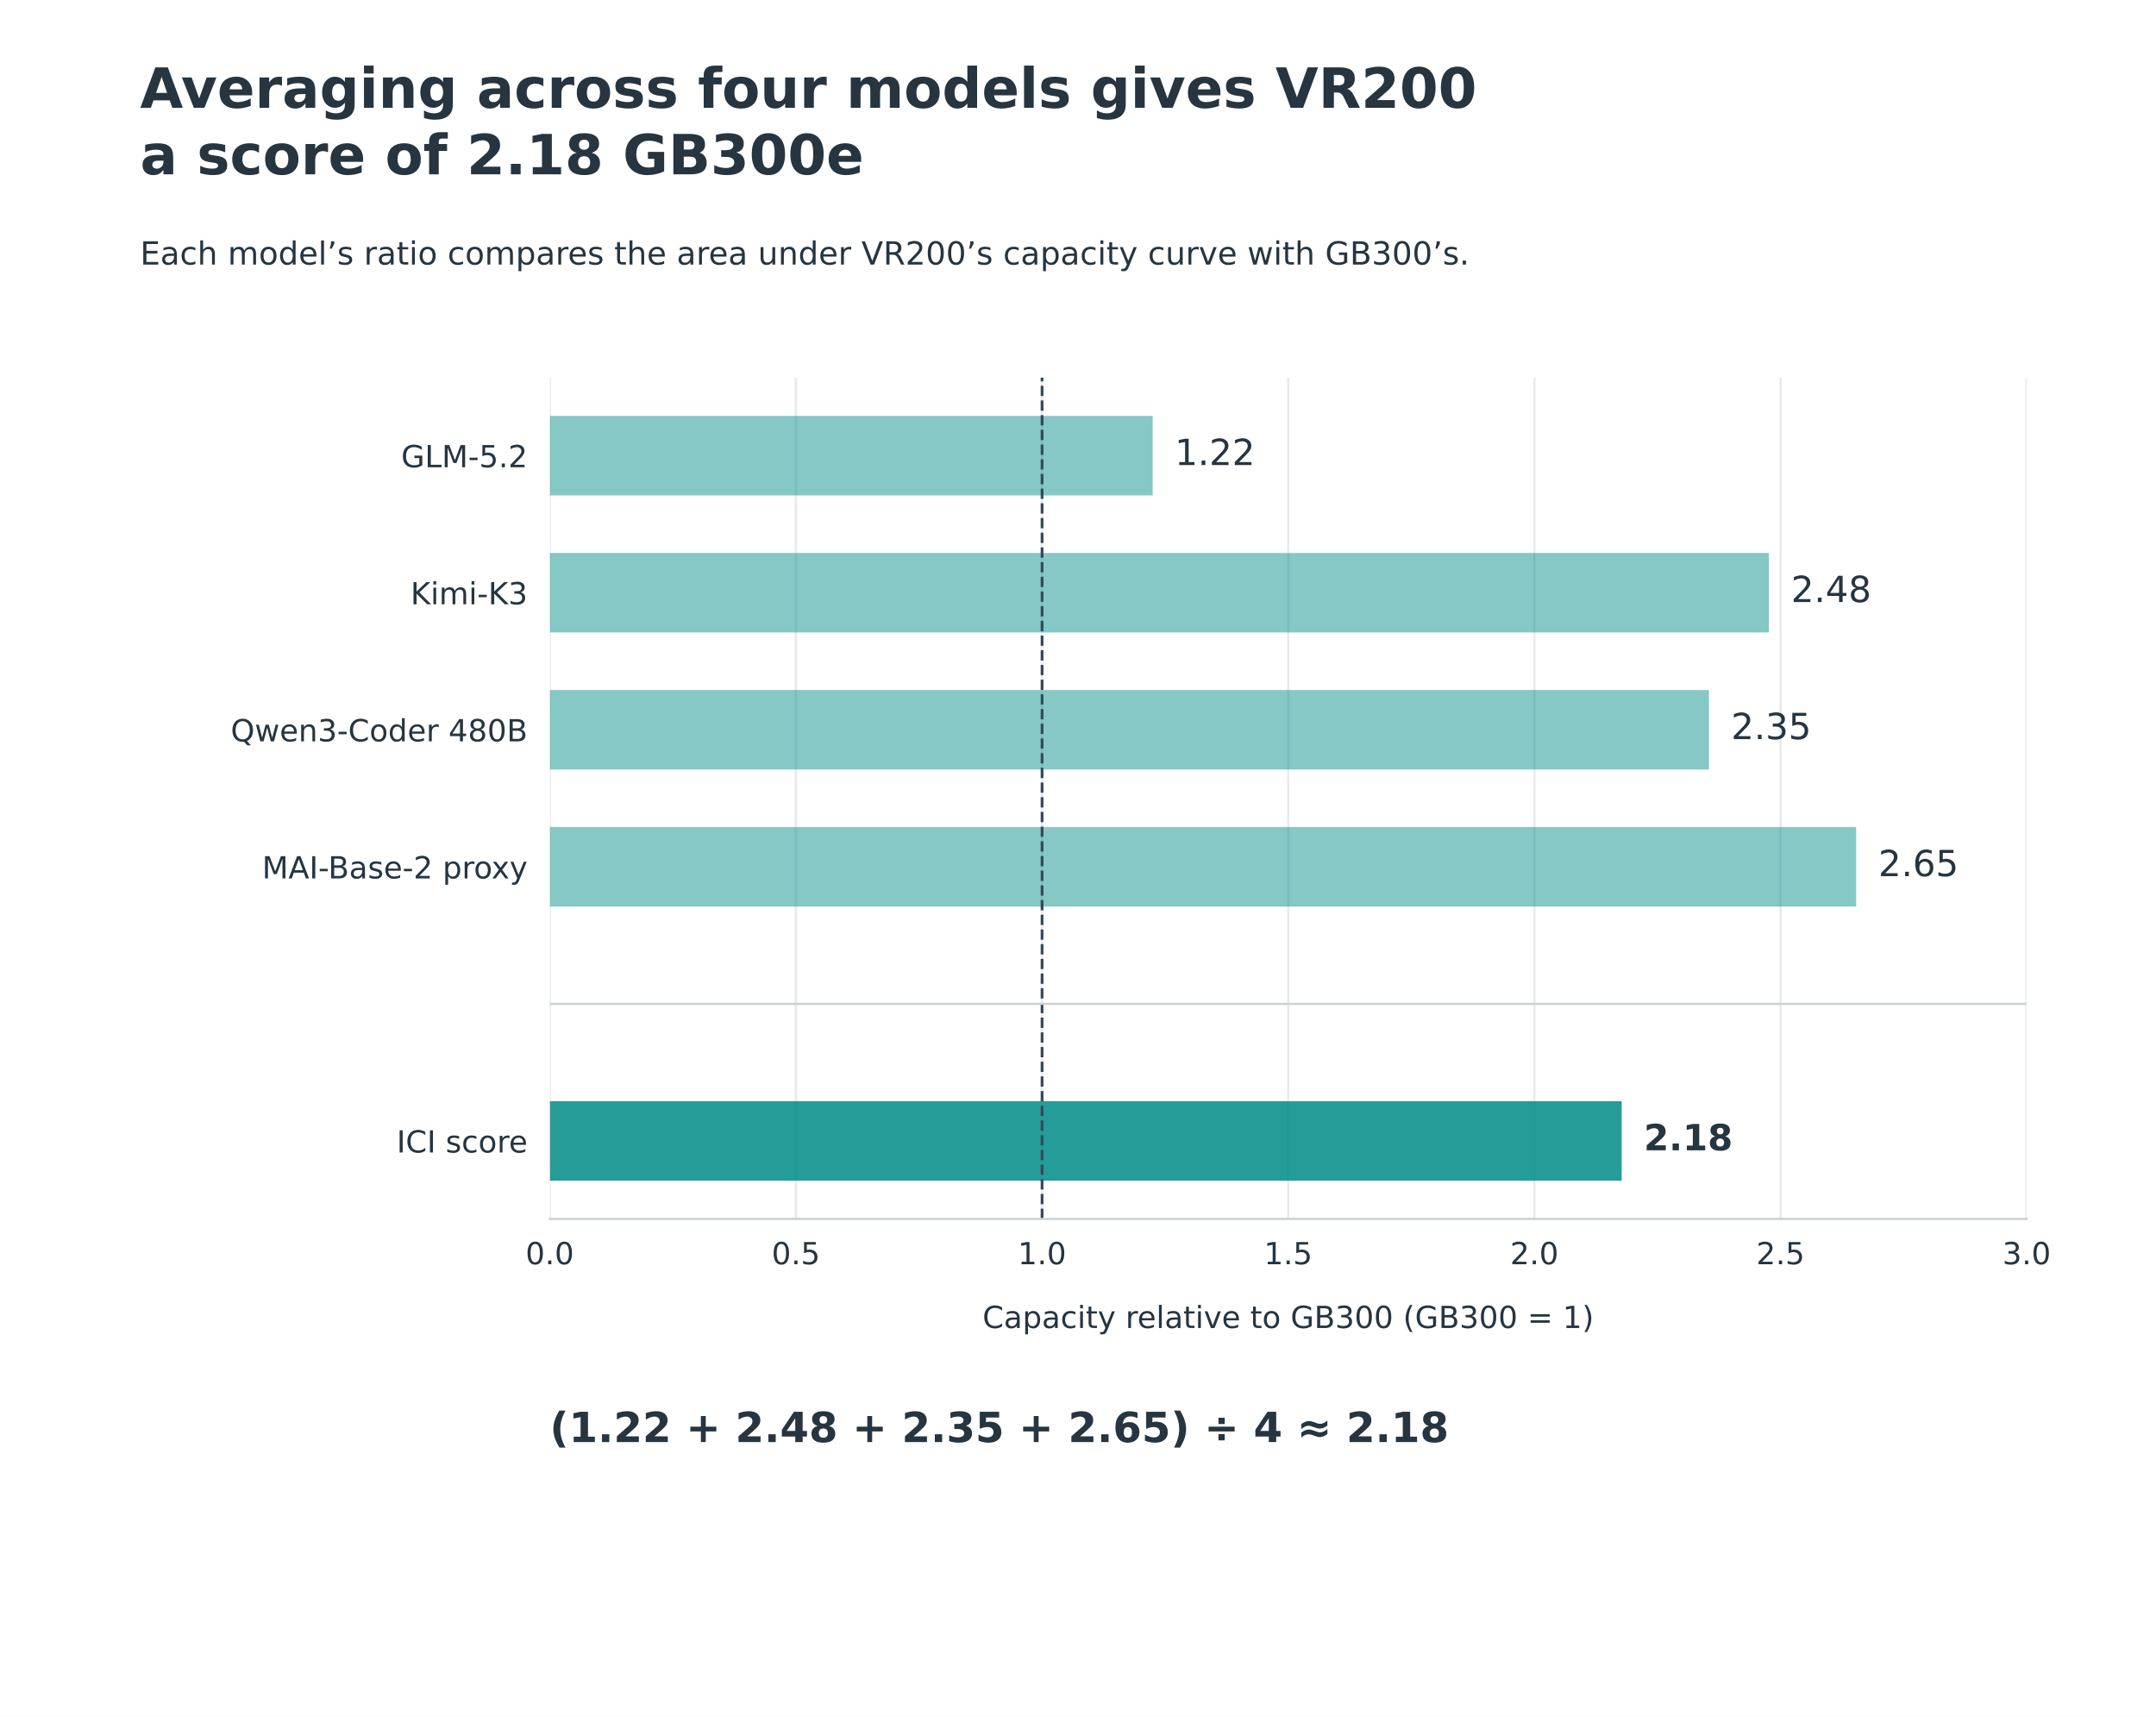
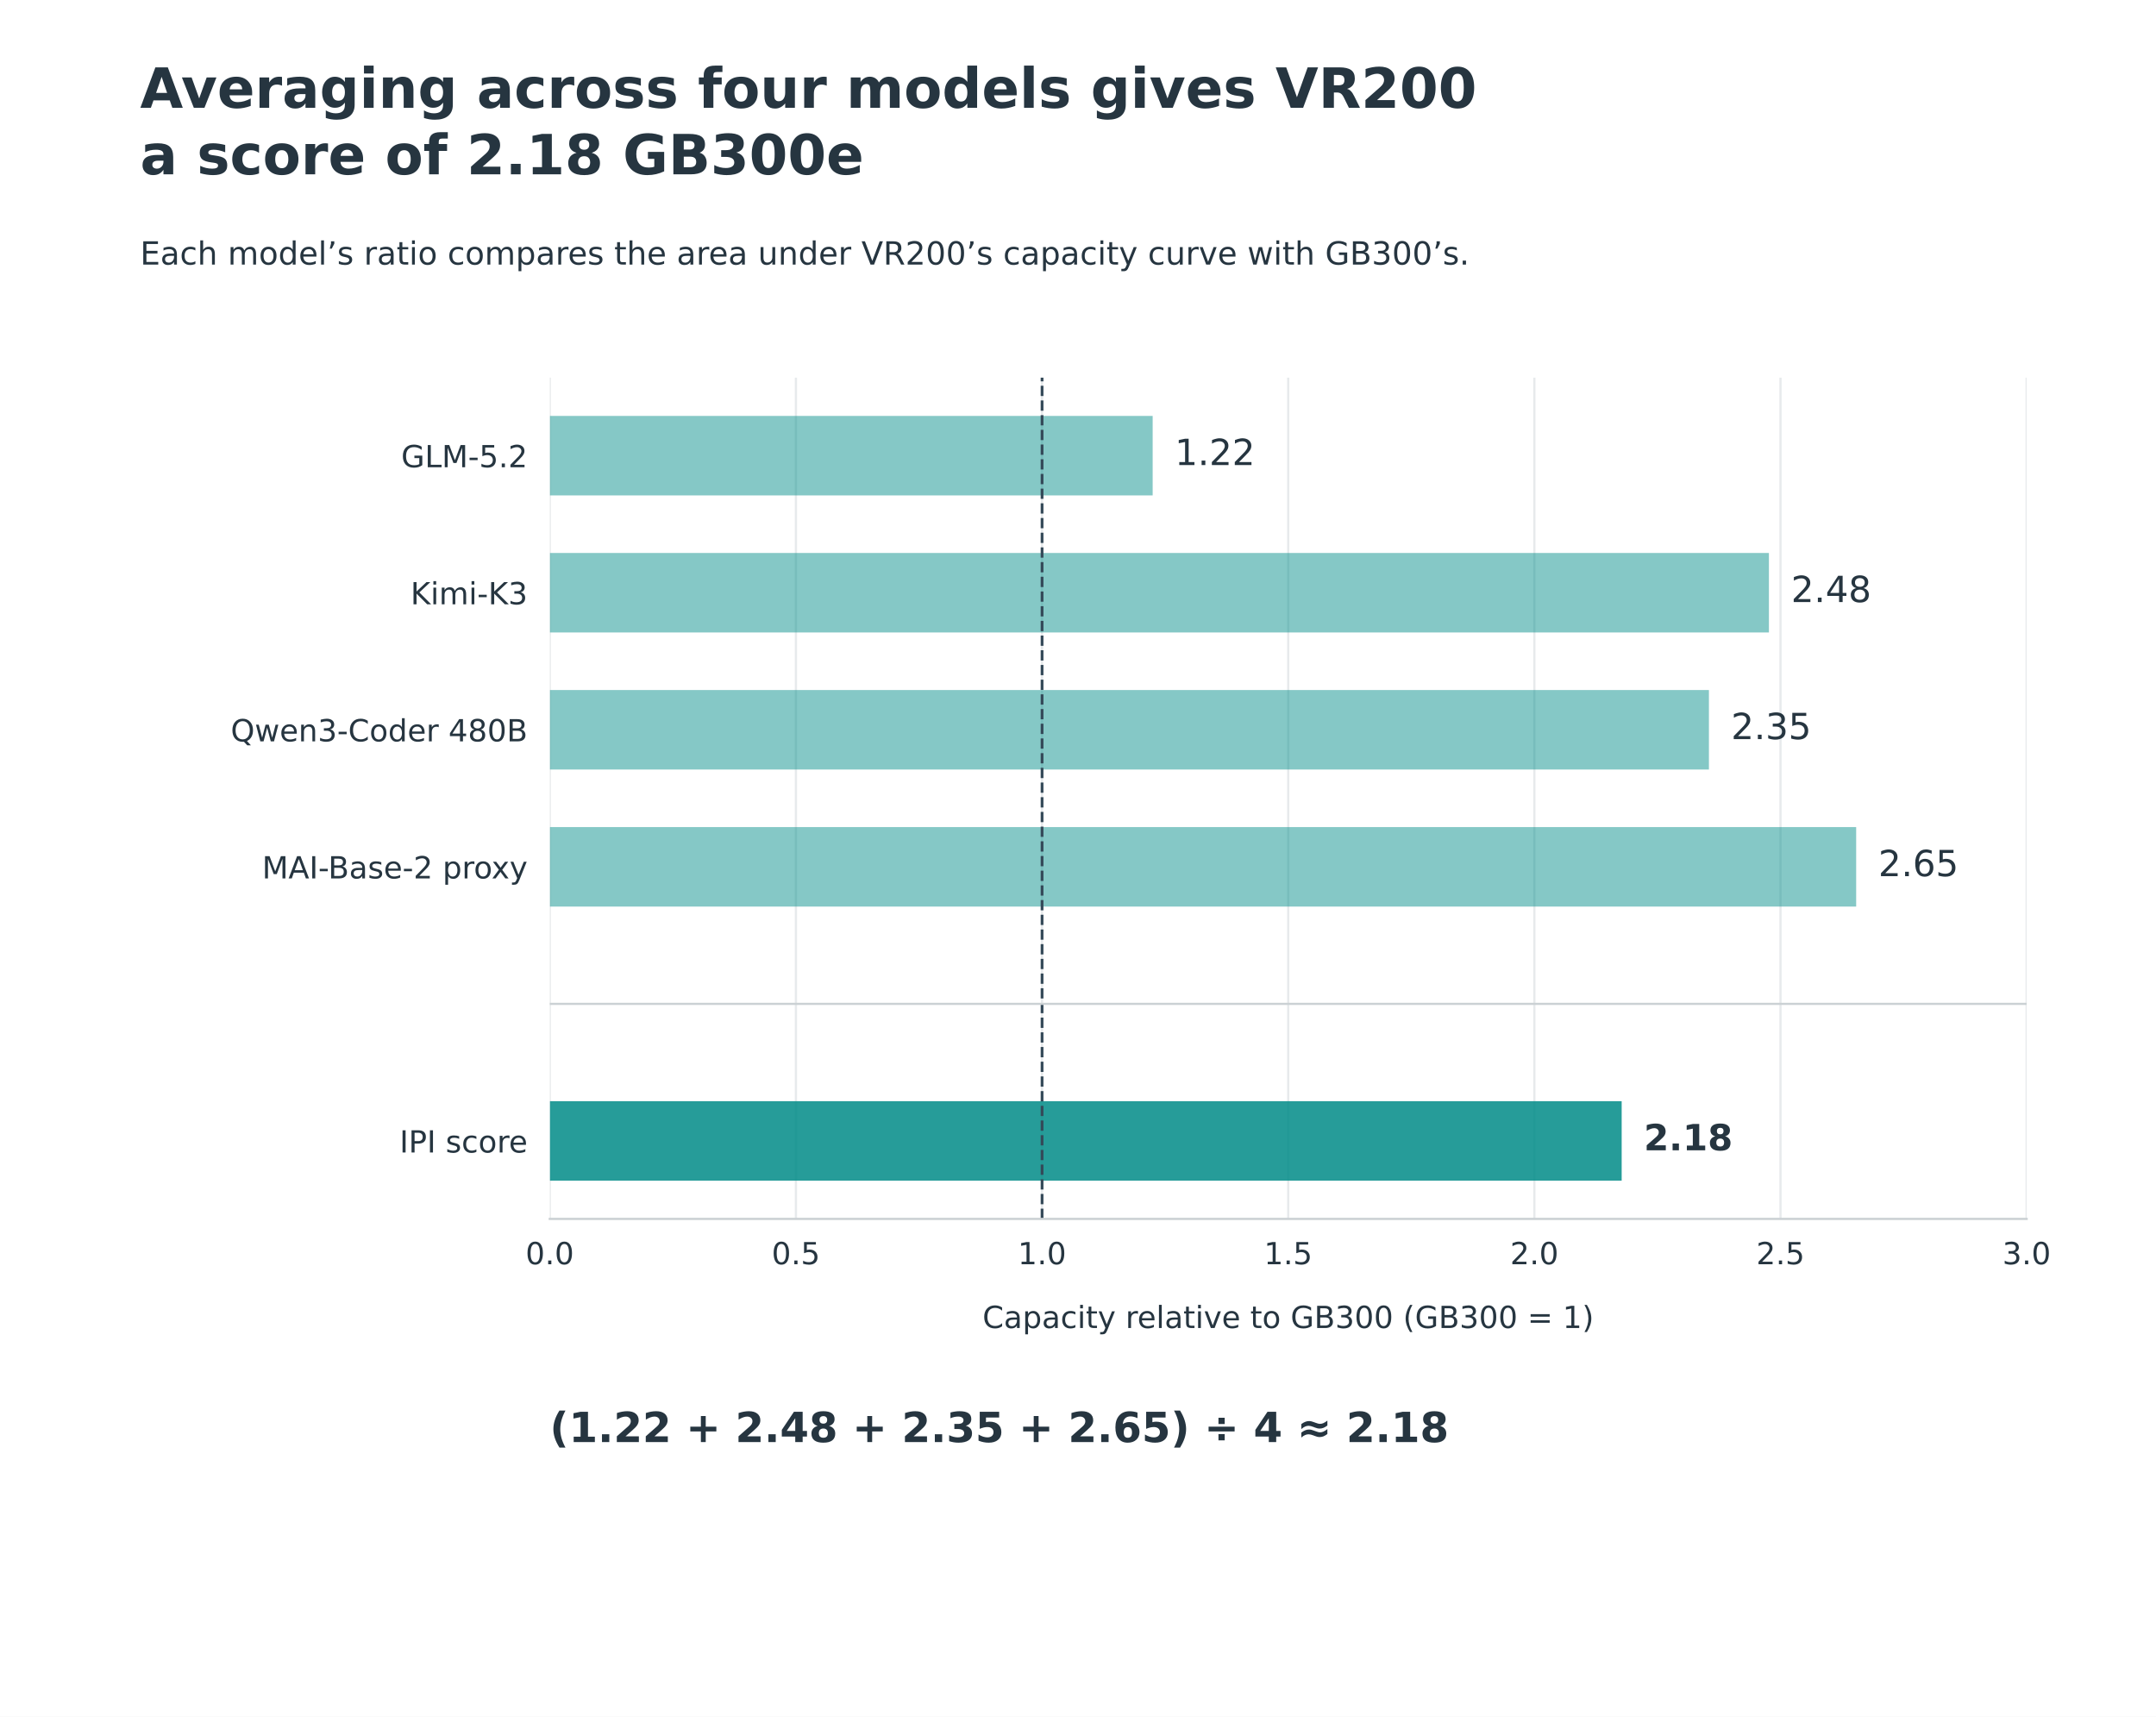
<svg xmlns="http://www.w3.org/2000/svg" width="777.6pt" height="619.2pt" viewBox="0 0 777.6 619.2" version="1.1">
  <defs>
    <style type="text/css">*{stroke-linejoin: round; stroke-linecap: butt}</style>
  </defs>
  <g id="figure_1">
    <g id="patch_1">
      <path d="M 0 619.2 L 777.6 619.2 L 777.6 0 L 0 0 z " style="fill: #ffffff" />
    </g>
    <g id="axes_1">
      <g id="patch_2">
        <path d="M 198.288 439.632 L 730.944 439.632 L 730.944 136.224 L 198.288 136.224 z " style="fill: #ffffff" />
      </g>
      <g id="matplotlib.axis_1">
        <g id="xtick_1">
          <g id="line2d_1">
-             <path d="M 198.288 439.632 L 198.288 136.224 " clip-path="url(#p28b766ecd2)" style="fill: none; stroke: #e7eaec; stroke-width: 0.8; stroke-linecap: square" />
+             <path d="M 198.288 439.632 L 198.288 136.224 " clip-path="url(#pddf6c65229)" style="fill: none; stroke: #e7eaec; stroke-width: 0.8; stroke-linecap: square" />
          </g>
          <g id="line2d_2" />
          <g id="text_1">
            <text style="font-size: 11px; font-family: 'DejaVu Sans'; text-anchor: middle; fill: #263540" x="198.288" y="455.989" transform="rotate(-0 198.288 455.9894)">0.0</text>
          </g>
        </g>
        <g id="xtick_2">
          <g id="line2d_3">
-             <path d="M 287.064 439.632 L 287.064 136.224 " clip-path="url(#p28b766ecd2)" style="fill: none; stroke: #e7eaec; stroke-width: 0.8; stroke-linecap: square" />
+             <path d="M 287.064 439.632 L 287.064 136.224 " clip-path="url(#pddf6c65229)" style="fill: none; stroke: #e7eaec; stroke-width: 0.8; stroke-linecap: square" />
          </g>
          <g id="line2d_4" />
          <g id="text_2">
            <text style="font-size: 11px; font-family: 'DejaVu Sans'; text-anchor: middle; fill: #263540" x="287.064" y="455.989" transform="rotate(-0 287.064 455.9894)">0.5</text>
          </g>
        </g>
        <g id="xtick_3">
          <g id="line2d_5">
-             <path d="M 375.84 439.632 L 375.84 136.224 " clip-path="url(#p28b766ecd2)" style="fill: none; stroke: #e7eaec; stroke-width: 0.8; stroke-linecap: square" />
+             <path d="M 375.84 439.632 L 375.84 136.224 " clip-path="url(#pddf6c65229)" style="fill: none; stroke: #e7eaec; stroke-width: 0.8; stroke-linecap: square" />
          </g>
          <g id="line2d_6" />
          <g id="text_3">
            <text style="font-size: 11px; font-family: 'DejaVu Sans'; text-anchor: middle; fill: #263540" x="375.84" y="455.989" transform="rotate(-0 375.84 455.9894)">1.0</text>
          </g>
        </g>
        <g id="xtick_4">
          <g id="line2d_7">
-             <path d="M 464.616 439.632 L 464.616 136.224 " clip-path="url(#p28b766ecd2)" style="fill: none; stroke: #e7eaec; stroke-width: 0.8; stroke-linecap: square" />
+             <path d="M 464.616 439.632 L 464.616 136.224 " clip-path="url(#pddf6c65229)" style="fill: none; stroke: #e7eaec; stroke-width: 0.8; stroke-linecap: square" />
          </g>
          <g id="line2d_8" />
          <g id="text_4">
            <text style="font-size: 11px; font-family: 'DejaVu Sans'; text-anchor: middle; fill: #263540" x="464.616" y="455.989" transform="rotate(-0 464.616 455.9894)">1.5</text>
          </g>
        </g>
        <g id="xtick_5">
          <g id="line2d_9">
-             <path d="M 553.392 439.632 L 553.392 136.224 " clip-path="url(#p28b766ecd2)" style="fill: none; stroke: #e7eaec; stroke-width: 0.8; stroke-linecap: square" />
+             <path d="M 553.392 439.632 L 553.392 136.224 " clip-path="url(#pddf6c65229)" style="fill: none; stroke: #e7eaec; stroke-width: 0.8; stroke-linecap: square" />
          </g>
          <g id="line2d_10" />
          <g id="text_5">
            <text style="font-size: 11px; font-family: 'DejaVu Sans'; text-anchor: middle; fill: #263540" x="553.392" y="455.989" transform="rotate(-0 553.392 455.9894)">2.0</text>
          </g>
        </g>
        <g id="xtick_6">
          <g id="line2d_11">
-             <path d="M 642.168 439.632 L 642.168 136.224 " clip-path="url(#p28b766ecd2)" style="fill: none; stroke: #e7eaec; stroke-width: 0.8; stroke-linecap: square" />
+             <path d="M 642.168 439.632 L 642.168 136.224 " clip-path="url(#pddf6c65229)" style="fill: none; stroke: #e7eaec; stroke-width: 0.8; stroke-linecap: square" />
          </g>
          <g id="line2d_12" />
          <g id="text_6">
            <text style="font-size: 11px; font-family: 'DejaVu Sans'; text-anchor: middle; fill: #263540" x="642.168" y="455.989" transform="rotate(-0 642.168 455.9894)">2.5</text>
          </g>
        </g>
        <g id="xtick_7">
          <g id="line2d_13">
-             <path d="M 730.944 439.632 L 730.944 136.224 " clip-path="url(#p28b766ecd2)" style="fill: none; stroke: #e7eaec; stroke-width: 0.8; stroke-linecap: square" />
+             <path d="M 730.944 439.632 L 730.944 136.224 " clip-path="url(#pddf6c65229)" style="fill: none; stroke: #e7eaec; stroke-width: 0.8; stroke-linecap: square" />
          </g>
          <g id="line2d_14" />
          <g id="text_7">
            <text style="font-size: 11px; font-family: 'DejaVu Sans'; text-anchor: middle; fill: #263540" x="730.944" y="455.989" transform="rotate(-0 730.944 455.9894)">3.0</text>
          </g>
        </g>
        <g id="text_8">
          <text style="font-size: 11px; font-family: 'DejaVu Sans'; text-anchor: middle; fill: #263540" x="464.616" y="478.99" transform="rotate(-0 464.616 478.9903)">Capacity relative to GB300 (GB300 = 1)</text>
        </g>
      </g>
      <g id="matplotlib.axis_2">
        <g id="ytick_1">
          <g id="line2d_15" />
          <g id="text_9">
            <text style="font-size: 11px; font-family: 'DejaVu Sans'; text-anchor: end; fill: #263540" x="190.288" y="168.529" transform="rotate(-0 190.288 168.529)">GLM-5.2</text>
          </g>
        </g>
        <g id="ytick_2">
          <g id="line2d_16" />
          <g id="text_10">
            <text style="font-size: 11px; font-family: 'DejaVu Sans'; text-anchor: end; fill: #263540" x="190.288" y="217.961" transform="rotate(-0 190.288 217.9605)">Kimi-K3</text>
          </g>
        </g>
        <g id="ytick_3">
          <g id="line2d_17" />
          <g id="text_11">
            <text style="font-size: 11px; font-family: 'DejaVu Sans'; text-anchor: end; fill: #263540" x="190.288" y="267.392" transform="rotate(-0 190.288 267.3916)">Qwen3-Coder 480B</text>
          </g>
        </g>
        <g id="ytick_4">
          <g id="line2d_18" />
          <g id="text_12">
            <text style="font-size: 11px; font-family: 'DejaVu Sans'; text-anchor: end; fill: #263540" x="190.288" y="316.822" transform="rotate(-0 190.288 316.8223)">MAI-Base-2 proxy</text>
          </g>
        </g>
        <g id="ytick_5">
          <g id="line2d_19" />
          <g id="text_13">
-             <text style="font-size: 11px; font-family: 'DejaVu Sans'; text-anchor: end; fill: #263540" x="190.288" y="415.684" transform="rotate(-0 190.288 415.6844)">ICI score</text>
+             <text style="font-size: 11px; font-family: 'DejaVu Sans'; text-anchor: end; fill: #263540" x="190.288" y="415.684" transform="rotate(-0 190.288 415.6844)">IPI score</text>
          </g>
        </g>
      </g>
      <g id="patch_3">
-         <path d="M 198.288 150.015 L 415.728 150.015 L 415.728 178.685 L 198.288 178.685 z " clip-path="url(#p28b766ecd2)" style="fill: #008b87; opacity: 0.48" />
+         <path d="M 198.288 150.015 L 415.728 150.015 L 415.728 178.685 L 198.288 178.685 z " clip-path="url(#pddf6c65229)" style="fill: #008b87; opacity: 0.48" />
      </g>
      <g id="patch_4">
-         <path d="M 198.288 199.446 L 637.994 199.446 L 637.994 228.116 L 198.288 228.116 z " clip-path="url(#p28b766ecd2)" style="fill: #008b87; opacity: 0.48" />
+         <path d="M 198.288 199.446 L 637.994 199.446 L 637.994 228.116 L 198.288 228.116 z " clip-path="url(#pddf6c65229)" style="fill: #008b87; opacity: 0.48" />
      </g>
      <g id="patch_5">
-         <path d="M 198.288 248.877 L 616.353 248.877 L 616.353 277.547 L 198.288 277.547 z " clip-path="url(#p28b766ecd2)" style="fill: #008b87; opacity: 0.48" />
+         <path d="M 198.288 248.877 L 616.353 248.877 L 616.353 277.547 L 198.288 277.547 z " clip-path="url(#pddf6c65229)" style="fill: #008b87; opacity: 0.48" />
      </g>
      <g id="patch_6">
-         <path d="M 198.288 298.309 L 669.46 298.309 L 669.46 326.979 L 198.288 326.979 z " clip-path="url(#p28b766ecd2)" style="fill: #008b87; opacity: 0.48" />
+         <path d="M 198.288 298.309 L 669.46 298.309 L 669.46 326.979 L 198.288 326.979 z " clip-path="url(#pddf6c65229)" style="fill: #008b87; opacity: 0.48" />
      </g>
      <g id="patch_7">
-         <path d="M 198.288 397.171 L 584.884 397.171 L 584.884 425.841 L 198.288 425.841 z " clip-path="url(#p28b766ecd2)" style="fill: #008b87; opacity: 0.85" />
+         <path d="M 198.288 397.171 L 584.884 397.171 L 584.884 425.841 L 198.288 425.841 z " clip-path="url(#pddf6c65229)" style="fill: #008b87; opacity: 0.85" />
      </g>
      <g id="line2d_20">
-         <path d="M 375.84 439.632 L 375.84 136.224 " clip-path="url(#p28b766ecd2)" style="fill: none; stroke-dasharray: 3.7,1.6; stroke-dashoffset: 0; stroke: #344958" />
+         <path d="M 375.84 439.632 L 375.84 136.224 " clip-path="url(#pddf6c65229)" style="fill: none; stroke-dasharray: 3.7,1.6; stroke-dashoffset: 0; stroke: #344958" />
      </g>
      <g id="line2d_21">
-         <path d="M 198.288 362.075 L 730.944 362.075 " clip-path="url(#p28b766ecd2)" style="fill: none; stroke: #cbd1d4; stroke-width: 0.8; stroke-linecap: square" />
+         <path d="M 198.288 362.075 L 730.944 362.075 " clip-path="url(#pddf6c65229)" style="fill: none; stroke: #cbd1d4; stroke-width: 0.8; stroke-linecap: square" />
      </g>
      <g id="patch_8">
        <path d="M 198.288 439.632 L 730.944 439.632 " style="fill: none; stroke: #cbd1d4; stroke-width: 0.8; stroke-linejoin: miter; stroke-linecap: square" />
      </g>
      <g id="text_14">
        <text style="font-size: 13px; font-family: 'DejaVu Sans'; text-anchor: start; fill: #263540" x="423.718" y="167.727" transform="rotate(-0 423.7183 167.7272)">1.22</text>
      </g>
      <g id="text_15">
        <text style="font-size: 13px; font-family: 'DejaVu Sans'; text-anchor: start; fill: #263540" x="645.984" y="217.158" transform="rotate(-0 645.9836 217.1583)">2.48</text>
      </g>
      <g id="text_16">
        <text style="font-size: 13px; font-family: 'DejaVu Sans'; text-anchor: start; fill: #263540" x="624.343" y="266.589" transform="rotate(-0 624.3429 266.5894)">2.35</text>
      </g>
      <g id="text_17">
        <text style="font-size: 13px; font-family: 'DejaVu Sans'; text-anchor: start; fill: #263540" x="677.45" y="316.02" transform="rotate(-0 677.4498 316.0205)">2.65</text>
      </g>
      <g id="text_18">
        <text style="font-weight: 700; font-size: 13px; font-family: 'DejaVu Sans'; text-anchor: start; fill: #263540" x="592.874" y="414.883" transform="rotate(-0 592.8736 414.8827)">2.18</text>
      </g>
    </g>
    <g id="text_19">
      <text style="font-weight: 700; font-size: 20px; font-family: 'DejaVu Sans'; fill: #263540" transform="translate(50.544 38.87083)">Averaging across four models gives VR200</text>
      <text style="font-weight: 700; font-size: 20px; font-family: 'DejaVu Sans'; fill: #263540" transform="translate(50.544 62.8763)">a score of 2.18 GB300e</text>
    </g>
    <g id="text_20">
      <text style="font-size: 11.5px; font-family: 'DejaVu Sans'; text-anchor: start; fill: #263540" x="50.544" y="95.426" transform="rotate(-0 50.544 95.4262)">Each model’s ratio compares the area under VR200’s capacity curve with GB300’s.</text>
    </g>
    <g id="text_21">
      <text style="font-weight: 700; font-size: 15px; font-family: 'DejaVu Sans'; text-anchor: start; fill: #263540" x="198.288" y="520.128" transform="rotate(-0 198.288 520.128)">(1.22 + 2.48 + 2.35 + 2.65) ÷ 4 ≈ 2.18</text>
    </g>
  </g>
  <defs>
-     <clipPath id="p28b766ecd2">
+     <clipPath id="pddf6c65229">
      <rect x="198.288" y="136.224" width="532.656" height="303.408" />
    </clipPath>
  </defs>
</svg>
